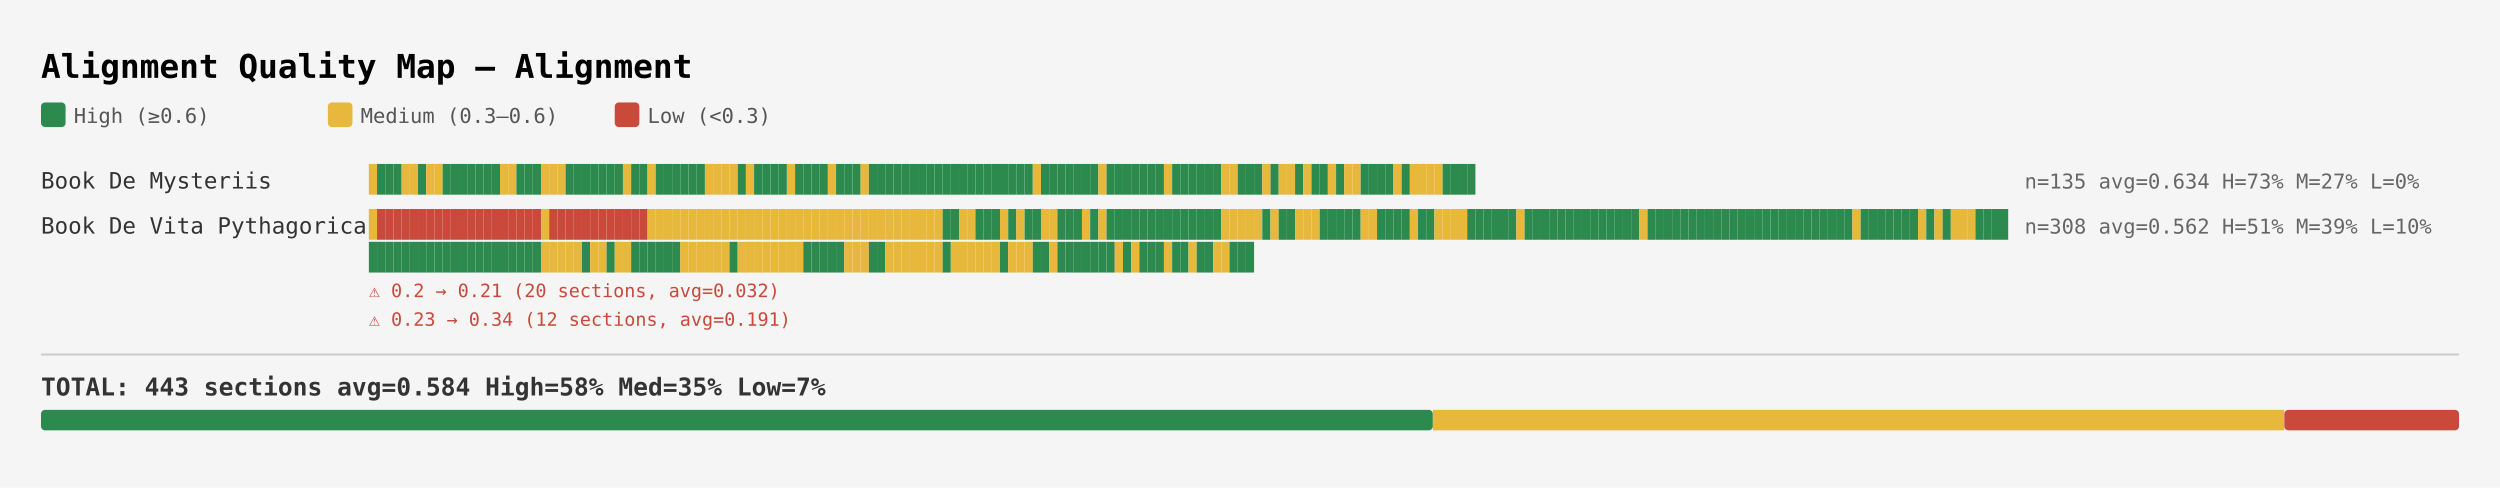
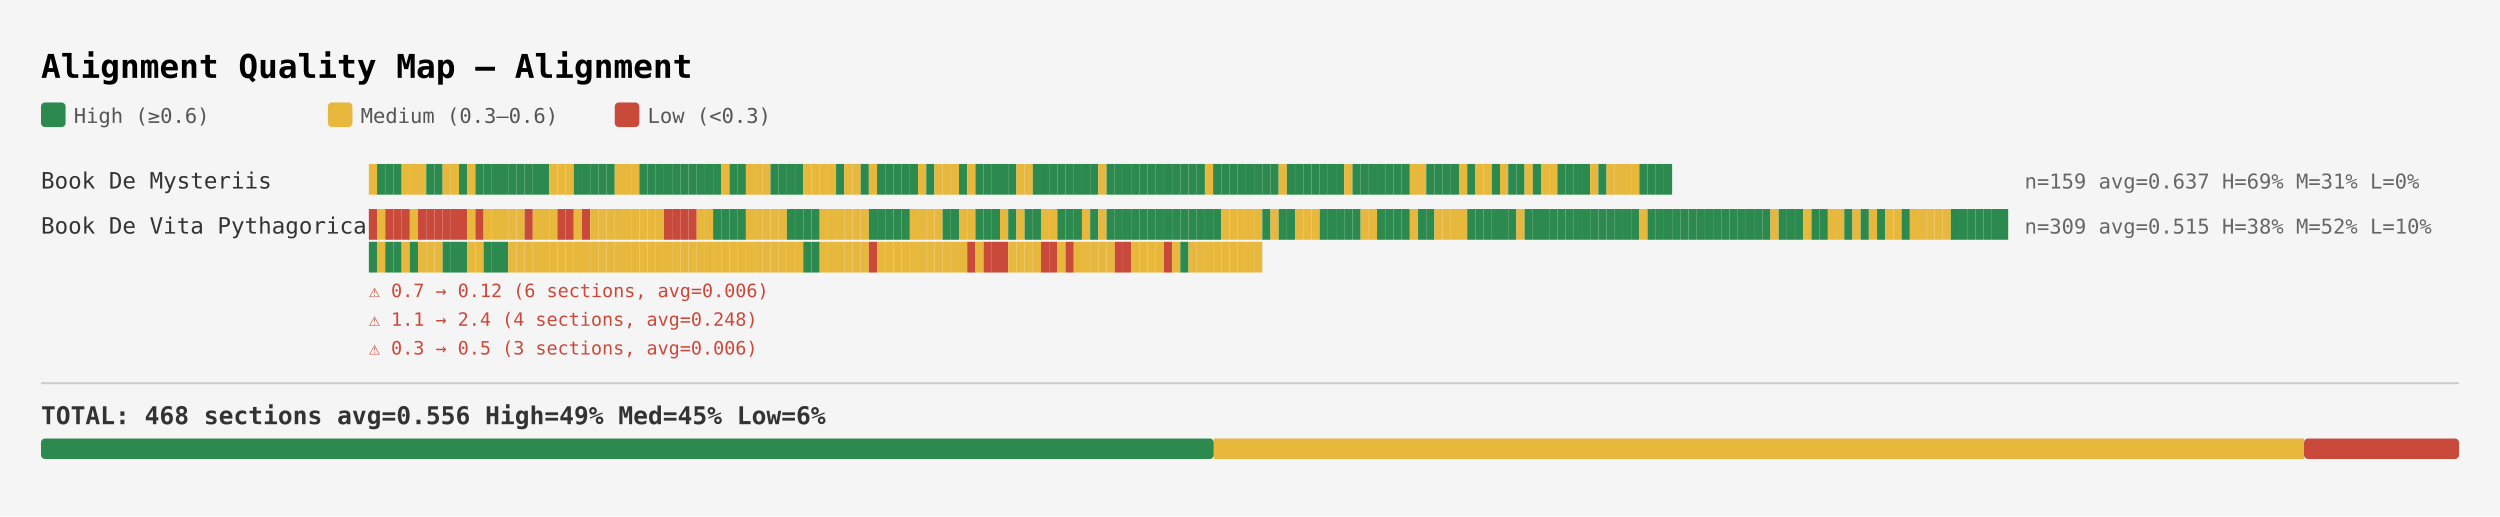
- <svg xmlns="http://www.w3.org/2000/svg" width="1220" height="238" viewBox="0 0 1220 238">
-   <rect width="1220" height="238" fill="#f5f5f5" />
+ <svg xmlns="http://www.w3.org/2000/svg" width="1220" height="252" viewBox="0 0 1220 252">
+   <rect width="1220" height="252" fill="#f5f5f5" />
  <style>
  text { font-family: "SF Mono", "Menlo", "Monaco", monospace; }
  .title { font-size: 16px; font-weight: bold; }
  .subtitle { font-size: 11px; fill: #888; }
  .label { font-size: 11px; fill: #333; }
  .stats { font-size: 10px; fill: #666; }
  .warn { font-size: 9px; fill: #c9493b; }
  .total { font-size: 12px; font-weight: bold; fill: #333; }
  .legend-text { font-size: 10px; fill: #555; }
</style>
  <text x="20" y="38" class="title">Alignment Quality Map — Alignment</text>
  <rect x="20" y="50" width="12" height="12" fill="#2d8a4e" rx="2" />
  <text x="36" y="60" class="legend-text">High (≥0.6)</text>
  <rect x="160" y="50" width="12" height="12" fill="#e8b83d" rx="2" />
  <text x="176" y="60" class="legend-text">Medium (0.3–0.6)</text>
  <rect x="300" y="50" width="12" height="12" fill="#c9493b" rx="2" />
  <text x="316" y="60" class="legend-text">Low (&lt;0.3)</text>
  <text x="20" y="92" class="label">Book De Mysteriis</text>
-   <text x="988" y="92" class="stats">n=135  avg=0.634  H=73%  M=27%  L=0%</text>
+   <text x="988" y="92" class="stats">n=159  avg=0.637  H=69%  M=31%  L=0%</text>
  <rect x="180" y="80" width="4" height="15" fill="#e8b83d" />
  <rect x="184" y="80" width="4" height="15" fill="#2d8a4e" />
  <rect x="188" y="80" width="4" height="15" fill="#2d8a4e" />
  <rect x="192" y="80" width="4" height="15" fill="#2d8a4e" />
  <rect x="196" y="80" width="4" height="15" fill="#e8b83d" />
  <rect x="200" y="80" width="4" height="15" fill="#e8b83d" />
-   <rect x="204" y="80" width="4" height="15" fill="#2d8a4e" />
-   <rect x="208" y="80" width="4" height="15" fill="#e8b83d" />
-   <rect x="212" y="80" width="4" height="15" fill="#e8b83d" />
-   <rect x="216" y="80" width="4" height="15" fill="#2d8a4e" />
-   <rect x="220" y="80" width="4" height="15" fill="#2d8a4e" />
+   <rect x="204" y="80" width="4" height="15" fill="#e8b83d" />
+   <rect x="208" y="80" width="4" height="15" fill="#2d8a4e" />
+   <rect x="212" y="80" width="4" height="15" fill="#2d8a4e" />
+   <rect x="216" y="80" width="4" height="15" fill="#e8b83d" />
+   <rect x="220" y="80" width="4" height="15" fill="#e8b83d" />
  <rect x="224" y="80" width="4" height="15" fill="#2d8a4e" />
-   <rect x="228" y="80" width="4" height="15" fill="#2d8a4e" />
+   <rect x="228" y="80" width="4" height="15" fill="#e8b83d" />
  <rect x="232" y="80" width="4" height="15" fill="#2d8a4e" />
  <rect x="236" y="80" width="4" height="15" fill="#2d8a4e" />
  <rect x="240" y="80" width="4" height="15" fill="#2d8a4e" />
-   <rect x="244" y="80" width="4" height="15" fill="#e8b83d" />
-   <rect x="248" y="80" width="4" height="15" fill="#e8b83d" />
+   <rect x="244" y="80" width="4" height="15" fill="#2d8a4e" />
+   <rect x="248" y="80" width="4" height="15" fill="#2d8a4e" />
  <rect x="252" y="80" width="4" height="15" fill="#2d8a4e" />
  <rect x="256" y="80" width="4" height="15" fill="#2d8a4e" />
  <rect x="260" y="80" width="4" height="15" fill="#2d8a4e" />
-   <rect x="264" y="80" width="4" height="15" fill="#e8b83d" />
+   <rect x="264" y="80" width="4" height="15" fill="#2d8a4e" />
  <rect x="268" y="80" width="4" height="15" fill="#e8b83d" />
  <rect x="272" y="80" width="4" height="15" fill="#e8b83d" />
-   <rect x="276" y="80" width="4" height="15" fill="#2d8a4e" />
+   <rect x="276" y="80" width="4" height="15" fill="#e8b83d" />
  <rect x="280" y="80" width="4" height="15" fill="#2d8a4e" />
  <rect x="284" y="80" width="4" height="15" fill="#2d8a4e" />
  <rect x="288" y="80" width="4" height="15" fill="#2d8a4e" />
  <rect x="292" y="80" width="4" height="15" fill="#2d8a4e" />
  <rect x="296" y="80" width="4" height="15" fill="#2d8a4e" />
-   <rect x="300" y="80" width="4" height="15" fill="#2d8a4e" />
+   <rect x="300" y="80" width="4" height="15" fill="#e8b83d" />
  <rect x="304" y="80" width="4" height="15" fill="#e8b83d" />
-   <rect x="308" y="80" width="4" height="15" fill="#2d8a4e" />
+   <rect x="308" y="80" width="4" height="15" fill="#e8b83d" />
  <rect x="312" y="80" width="4" height="15" fill="#2d8a4e" />
-   <rect x="316" y="80" width="4" height="15" fill="#e8b83d" />
+   <rect x="316" y="80" width="4" height="15" fill="#2d8a4e" />
  <rect x="320" y="80" width="4" height="15" fill="#2d8a4e" />
  <rect x="324" y="80" width="4" height="15" fill="#2d8a4e" />
  <rect x="328" y="80" width="4" height="15" fill="#2d8a4e" />
  <rect x="332" y="80" width="4" height="15" fill="#2d8a4e" />
  <rect x="336" y="80" width="4" height="15" fill="#2d8a4e" />
  <rect x="340" y="80" width="4" height="15" fill="#2d8a4e" />
-   <rect x="344" y="80" width="4" height="15" fill="#e8b83d" />
-   <rect x="348" y="80" width="4" height="15" fill="#e8b83d" />
+   <rect x="344" y="80" width="4" height="15" fill="#2d8a4e" />
+   <rect x="348" y="80" width="4" height="15" fill="#2d8a4e" />
  <rect x="352" y="80" width="4" height="15" fill="#e8b83d" />
-   <rect x="356" y="80" width="4" height="15" fill="#e8b83d" />
+   <rect x="356" y="80" width="4" height="15" fill="#2d8a4e" />
  <rect x="360" y="80" width="4" height="15" fill="#2d8a4e" />
  <rect x="364" y="80" width="4" height="15" fill="#e8b83d" />
-   <rect x="368" y="80" width="4" height="15" fill="#2d8a4e" />
-   <rect x="372" y="80" width="4" height="15" fill="#2d8a4e" />
+   <rect x="368" y="80" width="4" height="15" fill="#e8b83d" />
+   <rect x="372" y="80" width="4" height="15" fill="#e8b83d" />
  <rect x="376" y="80" width="4" height="15" fill="#2d8a4e" />
  <rect x="380" y="80" width="4" height="15" fill="#2d8a4e" />
-   <rect x="384" y="80" width="4" height="15" fill="#e8b83d" />
+   <rect x="384" y="80" width="4" height="15" fill="#2d8a4e" />
  <rect x="388" y="80" width="4" height="15" fill="#2d8a4e" />
-   <rect x="392" y="80" width="4" height="15" fill="#2d8a4e" />
-   <rect x="396" y="80" width="4" height="15" fill="#2d8a4e" />
-   <rect x="400" y="80" width="4" height="15" fill="#2d8a4e" />
+   <rect x="392" y="80" width="4" height="15" fill="#e8b83d" />
+   <rect x="396" y="80" width="4" height="15" fill="#e8b83d" />
+   <rect x="400" y="80" width="4" height="15" fill="#e8b83d" />
  <rect x="404" y="80" width="4" height="15" fill="#e8b83d" />
  <rect x="408" y="80" width="4" height="15" fill="#2d8a4e" />
-   <rect x="412" y="80" width="4" height="15" fill="#2d8a4e" />
-   <rect x="416" y="80" width="4" height="15" fill="#2d8a4e" />
-   <rect x="420" y="80" width="4" height="15" fill="#e8b83d" />
-   <rect x="424" y="80" width="4" height="15" fill="#2d8a4e" />
+   <rect x="412" y="80" width="4" height="15" fill="#e8b83d" />
+   <rect x="416" y="80" width="4" height="15" fill="#e8b83d" />
+   <rect x="420" y="80" width="4" height="15" fill="#2d8a4e" />
+   <rect x="424" y="80" width="4" height="15" fill="#e8b83d" />
  <rect x="428" y="80" width="4" height="15" fill="#2d8a4e" />
  <rect x="432" y="80" width="4" height="15" fill="#2d8a4e" />
  <rect x="436" y="80" width="4" height="15" fill="#2d8a4e" />
  <rect x="440" y="80" width="4" height="15" fill="#2d8a4e" />
  <rect x="444" y="80" width="4" height="15" fill="#2d8a4e" />
-   <rect x="448" y="80" width="4" height="15" fill="#2d8a4e" />
+   <rect x="448" y="80" width="4" height="15" fill="#e8b83d" />
  <rect x="452" y="80" width="4" height="15" fill="#2d8a4e" />
-   <rect x="456" y="80" width="4" height="15" fill="#2d8a4e" />
-   <rect x="460" y="80" width="4" height="15" fill="#2d8a4e" />
-   <rect x="464" y="80" width="4" height="15" fill="#2d8a4e" />
+   <rect x="456" y="80" width="4" height="15" fill="#e8b83d" />
+   <rect x="460" y="80" width="4" height="15" fill="#e8b83d" />
+   <rect x="464" y="80" width="4" height="15" fill="#e8b83d" />
  <rect x="468" y="80" width="4" height="15" fill="#2d8a4e" />
-   <rect x="472" y="80" width="4" height="15" fill="#2d8a4e" />
+   <rect x="472" y="80" width="4" height="15" fill="#e8b83d" />
  <rect x="476" y="80" width="4" height="15" fill="#2d8a4e" />
  <rect x="480" y="80" width="4" height="15" fill="#2d8a4e" />
  <rect x="484" y="80" width="4" height="15" fill="#2d8a4e" />
  <rect x="488" y="80" width="4" height="15" fill="#2d8a4e" />
  <rect x="492" y="80" width="4" height="15" fill="#2d8a4e" />
-   <rect x="496" y="80" width="4" height="15" fill="#2d8a4e" />
-   <rect x="500" y="80" width="4" height="15" fill="#2d8a4e" />
-   <rect x="504" y="80" width="4" height="15" fill="#e8b83d" />
+   <rect x="496" y="80" width="4" height="15" fill="#e8b83d" />
+   <rect x="500" y="80" width="4" height="15" fill="#e8b83d" />
+   <rect x="504" y="80" width="4" height="15" fill="#2d8a4e" />
  <rect x="508" y="80" width="4" height="15" fill="#2d8a4e" />
  <rect x="512" y="80" width="4" height="15" fill="#2d8a4e" />
  <rect x="516" y="80" width="4" height="15" fill="#2d8a4e" />
  <rect x="520" y="80" width="4" height="15" fill="#2d8a4e" />
  <rect x="524" y="80" width="4" height="15" fill="#2d8a4e" />
  <rect x="528" y="80" width="4" height="15" fill="#2d8a4e" />
  <rect x="532" y="80" width="4" height="15" fill="#2d8a4e" />
  <rect x="536" y="80" width="4" height="15" fill="#e8b83d" />
  <rect x="540" y="80" width="4" height="15" fill="#2d8a4e" />
  <rect x="544" y="80" width="4" height="15" fill="#2d8a4e" />
  <rect x="548" y="80" width="4" height="15" fill="#2d8a4e" />
  <rect x="552" y="80" width="4" height="15" fill="#2d8a4e" />
  <rect x="556" y="80" width="4" height="15" fill="#2d8a4e" />
  <rect x="560" y="80" width="4" height="15" fill="#2d8a4e" />
  <rect x="564" y="80" width="4" height="15" fill="#2d8a4e" />
-   <rect x="568" y="80" width="4" height="15" fill="#e8b83d" />
+   <rect x="568" y="80" width="4" height="15" fill="#2d8a4e" />
  <rect x="572" y="80" width="4" height="15" fill="#2d8a4e" />
  <rect x="576" y="80" width="4" height="15" fill="#2d8a4e" />
  <rect x="580" y="80" width="4" height="15" fill="#2d8a4e" />
  <rect x="584" y="80" width="4" height="15" fill="#2d8a4e" />
-   <rect x="588" y="80" width="4" height="15" fill="#2d8a4e" />
+   <rect x="588" y="80" width="4" height="15" fill="#e8b83d" />
  <rect x="592" y="80" width="4" height="15" fill="#2d8a4e" />
-   <rect x="596" y="80" width="4" height="15" fill="#e8b83d" />
-   <rect x="600" y="80" width="4" height="15" fill="#e8b83d" />
+   <rect x="596" y="80" width="4" height="15" fill="#2d8a4e" />
+   <rect x="600" y="80" width="4" height="15" fill="#2d8a4e" />
  <rect x="604" y="80" width="4" height="15" fill="#2d8a4e" />
  <rect x="608" y="80" width="4" height="15" fill="#2d8a4e" />
  <rect x="612" y="80" width="4" height="15" fill="#2d8a4e" />
-   <rect x="616" y="80" width="4" height="15" fill="#e8b83d" />
+   <rect x="616" y="80" width="4" height="15" fill="#2d8a4e" />
  <rect x="620" y="80" width="4" height="15" fill="#2d8a4e" />
  <rect x="624" y="80" width="4" height="15" fill="#e8b83d" />
-   <rect x="628" y="80" width="4" height="15" fill="#e8b83d" />
+   <rect x="628" y="80" width="4" height="15" fill="#2d8a4e" />
  <rect x="632" y="80" width="4" height="15" fill="#2d8a4e" />
-   <rect x="636" y="80" width="4" height="15" fill="#e8b83d" />
+   <rect x="636" y="80" width="4" height="15" fill="#2d8a4e" />
  <rect x="640" y="80" width="4" height="15" fill="#2d8a4e" />
  <rect x="644" y="80" width="4" height="15" fill="#2d8a4e" />
-   <rect x="648" y="80" width="4" height="15" fill="#e8b83d" />
+   <rect x="648" y="80" width="4" height="15" fill="#2d8a4e" />
  <rect x="652" y="80" width="4" height="15" fill="#2d8a4e" />
  <rect x="656" y="80" width="4" height="15" fill="#e8b83d" />
-   <rect x="660" y="80" width="4" height="15" fill="#e8b83d" />
+   <rect x="660" y="80" width="4" height="15" fill="#2d8a4e" />
  <rect x="664" y="80" width="4" height="15" fill="#2d8a4e" />
  <rect x="668" y="80" width="4" height="15" fill="#2d8a4e" />
  <rect x="672" y="80" width="4" height="15" fill="#2d8a4e" />
  <rect x="676" y="80" width="4" height="15" fill="#2d8a4e" />
-   <rect x="680" y="80" width="4" height="15" fill="#e8b83d" />
+   <rect x="680" y="80" width="4" height="15" fill="#2d8a4e" />
  <rect x="684" y="80" width="4" height="15" fill="#2d8a4e" />
  <rect x="688" y="80" width="4" height="15" fill="#e8b83d" />
  <rect x="692" y="80" width="4" height="15" fill="#e8b83d" />
-   <rect x="696" y="80" width="4" height="15" fill="#e8b83d" />
-   <rect x="700" y="80" width="4" height="15" fill="#e8b83d" />
+   <rect x="696" y="80" width="4" height="15" fill="#2d8a4e" />
+   <rect x="700" y="80" width="4" height="15" fill="#2d8a4e" />
  <rect x="704" y="80" width="4" height="15" fill="#2d8a4e" />
  <rect x="708" y="80" width="4" height="15" fill="#2d8a4e" />
-   <rect x="712" y="80" width="4" height="15" fill="#2d8a4e" />
+   <rect x="712" y="80" width="4" height="15" fill="#e8b83d" />
  <rect x="716" y="80" width="4" height="15" fill="#2d8a4e" />
+   <rect x="720" y="80" width="4" height="15" fill="#e8b83d" />
+   <rect x="724" y="80" width="4" height="15" fill="#e8b83d" />
+   <rect x="728" y="80" width="4" height="15" fill="#2d8a4e" />
+   <rect x="732" y="80" width="4" height="15" fill="#e8b83d" />
+   <rect x="736" y="80" width="4" height="15" fill="#2d8a4e" />
+   <rect x="740" y="80" width="4" height="15" fill="#2d8a4e" />
+   <rect x="744" y="80" width="4" height="15" fill="#e8b83d" />
+   <rect x="748" y="80" width="4" height="15" fill="#2d8a4e" />
+   <rect x="752" y="80" width="4" height="15" fill="#e8b83d" />
+   <rect x="756" y="80" width="4" height="15" fill="#e8b83d" />
+   <rect x="760" y="80" width="4" height="15" fill="#2d8a4e" />
+   <rect x="764" y="80" width="4" height="15" fill="#2d8a4e" />
+   <rect x="768" y="80" width="4" height="15" fill="#2d8a4e" />
+   <rect x="772" y="80" width="4" height="15" fill="#2d8a4e" />
+   <rect x="776" y="80" width="4" height="15" fill="#e8b83d" />
+   <rect x="780" y="80" width="4" height="15" fill="#2d8a4e" />
+   <rect x="784" y="80" width="4" height="15" fill="#e8b83d" />
+   <rect x="788" y="80" width="4" height="15" fill="#e8b83d" />
+   <rect x="792" y="80" width="4" height="15" fill="#e8b83d" />
+   <rect x="796" y="80" width="4" height="15" fill="#e8b83d" />
+   <rect x="800" y="80" width="4" height="15" fill="#2d8a4e" />
+   <rect x="804" y="80" width="4" height="15" fill="#2d8a4e" />
+   <rect x="808" y="80" width="4" height="15" fill="#2d8a4e" />
+   <rect x="812" y="80" width="4" height="15" fill="#2d8a4e" />
  <text x="20" y="114" class="label">Book De Vita Pythagorica</text>
-   <text x="988" y="114" class="stats">n=308  avg=0.562  H=51%  M=39%  L=10%</text>
-   <rect x="180" y="102" width="4" height="15" fill="#e8b83d" />
-   <rect x="184" y="102" width="4" height="15" fill="#c9493b" />
+   <text x="988" y="114" class="stats">n=309  avg=0.515  H=38%  M=52%  L=10%</text>
+   <rect x="180" y="102" width="4" height="15" fill="#c9493b" />
+   <rect x="184" y="102" width="4" height="15" fill="#e8b83d" />
  <rect x="188" y="102" width="4" height="15" fill="#c9493b" />
  <rect x="192" y="102" width="4" height="15" fill="#c9493b" />
  <rect x="196" y="102" width="4" height="15" fill="#c9493b" />
-   <rect x="200" y="102" width="4" height="15" fill="#c9493b" />
+   <rect x="200" y="102" width="4" height="15" fill="#e8b83d" />
  <rect x="204" y="102" width="4" height="15" fill="#c9493b" />
  <rect x="208" y="102" width="4" height="15" fill="#c9493b" />
  <rect x="212" y="102" width="4" height="15" fill="#c9493b" />
  <rect x="216" y="102" width="4" height="15" fill="#c9493b" />
  <rect x="220" y="102" width="4" height="15" fill="#c9493b" />
  <rect x="224" y="102" width="4" height="15" fill="#c9493b" />
-   <rect x="228" y="102" width="4" height="15" fill="#c9493b" />
+   <rect x="228" y="102" width="4" height="15" fill="#e8b83d" />
  <rect x="232" y="102" width="4" height="15" fill="#c9493b" />
-   <rect x="236" y="102" width="4" height="15" fill="#c9493b" />
-   <rect x="240" y="102" width="4" height="15" fill="#c9493b" />
-   <rect x="244" y="102" width="4" height="15" fill="#c9493b" />
-   <rect x="248" y="102" width="4" height="15" fill="#c9493b" />
-   <rect x="252" y="102" width="4" height="15" fill="#c9493b" />
+   <rect x="236" y="102" width="4" height="15" fill="#e8b83d" />
+   <rect x="240" y="102" width="4" height="15" fill="#e8b83d" />
+   <rect x="244" y="102" width="4" height="15" fill="#e8b83d" />
+   <rect x="248" y="102" width="4" height="15" fill="#e8b83d" />
+   <rect x="252" y="102" width="4" height="15" fill="#e8b83d" />
  <rect x="256" y="102" width="4" height="15" fill="#c9493b" />
-   <rect x="260" y="102" width="4" height="15" fill="#c9493b" />
+   <rect x="260" y="102" width="4" height="15" fill="#e8b83d" />
  <rect x="264" y="102" width="4" height="15" fill="#e8b83d" />
-   <rect x="268" y="102" width="4" height="15" fill="#c9493b" />
+   <rect x="268" y="102" width="4" height="15" fill="#e8b83d" />
  <rect x="272" y="102" width="4" height="15" fill="#c9493b" />
  <rect x="276" y="102" width="4" height="15" fill="#c9493b" />
-   <rect x="280" y="102" width="4" height="15" fill="#c9493b" />
+   <rect x="280" y="102" width="4" height="15" fill="#e8b83d" />
  <rect x="284" y="102" width="4" height="15" fill="#c9493b" />
-   <rect x="288" y="102" width="4" height="15" fill="#c9493b" />
-   <rect x="292" y="102" width="4" height="15" fill="#c9493b" />
-   <rect x="296" y="102" width="4" height="15" fill="#c9493b" />
-   <rect x="300" y="102" width="4" height="15" fill="#c9493b" />
-   <rect x="304" y="102" width="4" height="15" fill="#c9493b" />
-   <rect x="308" y="102" width="4" height="15" fill="#c9493b" />
-   <rect x="312" y="102" width="4" height="15" fill="#c9493b" />
+   <rect x="288" y="102" width="4" height="15" fill="#e8b83d" />
+   <rect x="292" y="102" width="4" height="15" fill="#e8b83d" />
+   <rect x="296" y="102" width="4" height="15" fill="#e8b83d" />
+   <rect x="300" y="102" width="4" height="15" fill="#e8b83d" />
+   <rect x="304" y="102" width="4" height="15" fill="#e8b83d" />
+   <rect x="308" y="102" width="4" height="15" fill="#e8b83d" />
+   <rect x="312" y="102" width="4" height="15" fill="#e8b83d" />
  <rect x="316" y="102" width="4" height="15" fill="#e8b83d" />
  <rect x="320" y="102" width="4" height="15" fill="#e8b83d" />
-   <rect x="324" y="102" width="4" height="15" fill="#e8b83d" />
-   <rect x="328" y="102" width="4" height="15" fill="#e8b83d" />
-   <rect x="332" y="102" width="4" height="15" fill="#e8b83d" />
-   <rect x="336" y="102" width="4" height="15" fill="#e8b83d" />
+   <rect x="324" y="102" width="4" height="15" fill="#c9493b" />
+   <rect x="328" y="102" width="4" height="15" fill="#c9493b" />
+   <rect x="332" y="102" width="4" height="15" fill="#c9493b" />
+   <rect x="336" y="102" width="4" height="15" fill="#c9493b" />
  <rect x="340" y="102" width="4" height="15" fill="#e8b83d" />
  <rect x="344" y="102" width="4" height="15" fill="#e8b83d" />
-   <rect x="348" y="102" width="4" height="15" fill="#e8b83d" />
-   <rect x="352" y="102" width="4" height="15" fill="#e8b83d" />
-   <rect x="356" y="102" width="4" height="15" fill="#e8b83d" />
-   <rect x="360" y="102" width="4" height="15" fill="#e8b83d" />
+   <rect x="348" y="102" width="4" height="15" fill="#2d8a4e" />
+   <rect x="352" y="102" width="4" height="15" fill="#2d8a4e" />
+   <rect x="356" y="102" width="4" height="15" fill="#2d8a4e" />
+   <rect x="360" y="102" width="4" height="15" fill="#2d8a4e" />
  <rect x="364" y="102" width="4" height="15" fill="#e8b83d" />
  <rect x="368" y="102" width="4" height="15" fill="#e8b83d" />
  <rect x="372" y="102" width="4" height="15" fill="#e8b83d" />
  <rect x="376" y="102" width="4" height="15" fill="#e8b83d" />
  <rect x="380" y="102" width="4" height="15" fill="#e8b83d" />
-   <rect x="384" y="102" width="4" height="15" fill="#e8b83d" />
-   <rect x="388" y="102" width="4" height="15" fill="#e8b83d" />
-   <rect x="392" y="102" width="4" height="15" fill="#e8b83d" />
-   <rect x="396" y="102" width="4" height="15" fill="#e8b83d" />
+   <rect x="384" y="102" width="4" height="15" fill="#2d8a4e" />
+   <rect x="388" y="102" width="4" height="15" fill="#2d8a4e" />
+   <rect x="392" y="102" width="4" height="15" fill="#2d8a4e" />
+   <rect x="396" y="102" width="4" height="15" fill="#2d8a4e" />
  <rect x="400" y="102" width="4" height="15" fill="#e8b83d" />
  <rect x="404" y="102" width="4" height="15" fill="#e8b83d" />
  <rect x="408" y="102" width="4" height="15" fill="#e8b83d" />
  <rect x="412" y="102" width="4" height="15" fill="#e8b83d" />
  <rect x="416" y="102" width="4" height="15" fill="#e8b83d" />
  <rect x="420" y="102" width="4" height="15" fill="#e8b83d" />
-   <rect x="424" y="102" width="4" height="15" fill="#e8b83d" />
-   <rect x="428" y="102" width="4" height="15" fill="#e8b83d" />
-   <rect x="432" y="102" width="4" height="15" fill="#e8b83d" />
-   <rect x="436" y="102" width="4" height="15" fill="#e8b83d" />
-   <rect x="440" y="102" width="4" height="15" fill="#e8b83d" />
+   <rect x="424" y="102" width="4" height="15" fill="#2d8a4e" />
+   <rect x="428" y="102" width="4" height="15" fill="#2d8a4e" />
+   <rect x="432" y="102" width="4" height="15" fill="#2d8a4e" />
+   <rect x="436" y="102" width="4" height="15" fill="#2d8a4e" />
+   <rect x="440" y="102" width="4" height="15" fill="#2d8a4e" />
  <rect x="444" y="102" width="4" height="15" fill="#e8b83d" />
  <rect x="448" y="102" width="4" height="15" fill="#e8b83d" />
  <rect x="452" y="102" width="4" height="15" fill="#e8b83d" />
  <rect x="456" y="102" width="4" height="15" fill="#e8b83d" />
  <rect x="460" y="102" width="4" height="15" fill="#2d8a4e" />
  <rect x="464" y="102" width="4" height="15" fill="#2d8a4e" />
  <rect x="468" y="102" width="4" height="15" fill="#e8b83d" />
  <rect x="472" y="102" width="4" height="15" fill="#e8b83d" />
  <rect x="476" y="102" width="4" height="15" fill="#2d8a4e" />
  <rect x="480" y="102" width="4" height="15" fill="#2d8a4e" />
  <rect x="484" y="102" width="4" height="15" fill="#2d8a4e" />
  <rect x="488" y="102" width="4" height="15" fill="#e8b83d" />
  <rect x="492" y="102" width="4" height="15" fill="#2d8a4e" />
  <rect x="496" y="102" width="4" height="15" fill="#e8b83d" />
  <rect x="500" y="102" width="4" height="15" fill="#2d8a4e" />
  <rect x="504" y="102" width="4" height="15" fill="#2d8a4e" />
  <rect x="508" y="102" width="4" height="15" fill="#e8b83d" />
  <rect x="512" y="102" width="4" height="15" fill="#e8b83d" />
  <rect x="516" y="102" width="4" height="15" fill="#2d8a4e" />
  <rect x="520" y="102" width="4" height="15" fill="#2d8a4e" />
  <rect x="524" y="102" width="4" height="15" fill="#2d8a4e" />
  <rect x="528" y="102" width="4" height="15" fill="#e8b83d" />
  <rect x="532" y="102" width="4" height="15" fill="#2d8a4e" />
  <rect x="536" y="102" width="4" height="15" fill="#e8b83d" />
  <rect x="540" y="102" width="4" height="15" fill="#2d8a4e" />
  <rect x="544" y="102" width="4" height="15" fill="#2d8a4e" />
  <rect x="548" y="102" width="4" height="15" fill="#2d8a4e" />
  <rect x="552" y="102" width="4" height="15" fill="#2d8a4e" />
  <rect x="556" y="102" width="4" height="15" fill="#2d8a4e" />
  <rect x="560" y="102" width="4" height="15" fill="#2d8a4e" />
  <rect x="564" y="102" width="4" height="15" fill="#2d8a4e" />
  <rect x="568" y="102" width="4" height="15" fill="#2d8a4e" />
  <rect x="572" y="102" width="4" height="15" fill="#2d8a4e" />
  <rect x="576" y="102" width="4" height="15" fill="#2d8a4e" />
  <rect x="580" y="102" width="4" height="15" fill="#2d8a4e" />
  <rect x="584" y="102" width="4" height="15" fill="#2d8a4e" />
  <rect x="588" y="102" width="4" height="15" fill="#2d8a4e" />
  <rect x="592" y="102" width="4" height="15" fill="#2d8a4e" />
  <rect x="596" y="102" width="4" height="15" fill="#e8b83d" />
  <rect x="600" y="102" width="4" height="15" fill="#e8b83d" />
  <rect x="604" y="102" width="4" height="15" fill="#e8b83d" />
  <rect x="608" y="102" width="4" height="15" fill="#e8b83d" />
  <rect x="612" y="102" width="4" height="15" fill="#e8b83d" />
  <rect x="616" y="102" width="4" height="15" fill="#2d8a4e" />
  <rect x="620" y="102" width="4" height="15" fill="#e8b83d" />
  <rect x="624" y="102" width="4" height="15" fill="#2d8a4e" />
  <rect x="628" y="102" width="4" height="15" fill="#2d8a4e" />
  <rect x="632" y="102" width="4" height="15" fill="#e8b83d" />
  <rect x="636" y="102" width="4" height="15" fill="#e8b83d" />
  <rect x="640" y="102" width="4" height="15" fill="#e8b83d" />
  <rect x="644" y="102" width="4" height="15" fill="#2d8a4e" />
  <rect x="648" y="102" width="4" height="15" fill="#2d8a4e" />
  <rect x="652" y="102" width="4" height="15" fill="#2d8a4e" />
  <rect x="656" y="102" width="4" height="15" fill="#2d8a4e" />
  <rect x="660" y="102" width="4" height="15" fill="#2d8a4e" />
  <rect x="664" y="102" width="4" height="15" fill="#e8b83d" />
  <rect x="668" y="102" width="4" height="15" fill="#e8b83d" />
  <rect x="672" y="102" width="4" height="15" fill="#2d8a4e" />
  <rect x="676" y="102" width="4" height="15" fill="#2d8a4e" />
  <rect x="680" y="102" width="4" height="15" fill="#2d8a4e" />
  <rect x="684" y="102" width="4" height="15" fill="#2d8a4e" />
  <rect x="688" y="102" width="4" height="15" fill="#e8b83d" />
  <rect x="692" y="102" width="4" height="15" fill="#2d8a4e" />
  <rect x="696" y="102" width="4" height="15" fill="#2d8a4e" />
  <rect x="700" y="102" width="4" height="15" fill="#e8b83d" />
  <rect x="704" y="102" width="4" height="15" fill="#e8b83d" />
  <rect x="708" y="102" width="4" height="15" fill="#e8b83d" />
  <rect x="712" y="102" width="4" height="15" fill="#e8b83d" />
  <rect x="716" y="102" width="4" height="15" fill="#2d8a4e" />
  <rect x="720" y="102" width="4" height="15" fill="#2d8a4e" />
  <rect x="724" y="102" width="4" height="15" fill="#2d8a4e" />
  <rect x="728" y="102" width="4" height="15" fill="#2d8a4e" />
  <rect x="732" y="102" width="4" height="15" fill="#2d8a4e" />
  <rect x="736" y="102" width="4" height="15" fill="#2d8a4e" />
  <rect x="740" y="102" width="4" height="15" fill="#e8b83d" />
  <rect x="744" y="102" width="4" height="15" fill="#2d8a4e" />
  <rect x="748" y="102" width="4" height="15" fill="#2d8a4e" />
  <rect x="752" y="102" width="4" height="15" fill="#2d8a4e" />
  <rect x="756" y="102" width="4" height="15" fill="#2d8a4e" />
  <rect x="760" y="102" width="4" height="15" fill="#2d8a4e" />
  <rect x="764" y="102" width="4" height="15" fill="#2d8a4e" />
  <rect x="768" y="102" width="4" height="15" fill="#2d8a4e" />
  <rect x="772" y="102" width="4" height="15" fill="#2d8a4e" />
  <rect x="776" y="102" width="4" height="15" fill="#2d8a4e" />
  <rect x="780" y="102" width="4" height="15" fill="#2d8a4e" />
  <rect x="784" y="102" width="4" height="15" fill="#2d8a4e" />
  <rect x="788" y="102" width="4" height="15" fill="#2d8a4e" />
  <rect x="792" y="102" width="4" height="15" fill="#2d8a4e" />
  <rect x="796" y="102" width="4" height="15" fill="#2d8a4e" />
  <rect x="800" y="102" width="4" height="15" fill="#e8b83d" />
  <rect x="804" y="102" width="4" height="15" fill="#2d8a4e" />
  <rect x="808" y="102" width="4" height="15" fill="#2d8a4e" />
  <rect x="812" y="102" width="4" height="15" fill="#2d8a4e" />
  <rect x="816" y="102" width="4" height="15" fill="#2d8a4e" />
  <rect x="820" y="102" width="4" height="15" fill="#2d8a4e" />
  <rect x="824" y="102" width="4" height="15" fill="#2d8a4e" />
  <rect x="828" y="102" width="4" height="15" fill="#2d8a4e" />
  <rect x="832" y="102" width="4" height="15" fill="#2d8a4e" />
  <rect x="836" y="102" width="4" height="15" fill="#2d8a4e" />
  <rect x="840" y="102" width="4" height="15" fill="#2d8a4e" />
  <rect x="844" y="102" width="4" height="15" fill="#2d8a4e" />
  <rect x="848" y="102" width="4" height="15" fill="#2d8a4e" />
  <rect x="852" y="102" width="4" height="15" fill="#2d8a4e" />
  <rect x="856" y="102" width="4" height="15" fill="#2d8a4e" />
  <rect x="860" y="102" width="4" height="15" fill="#2d8a4e" />
-   <rect x="864" y="102" width="4" height="15" fill="#2d8a4e" />
+   <rect x="864" y="102" width="4" height="15" fill="#e8b83d" />
  <rect x="868" y="102" width="4" height="15" fill="#2d8a4e" />
  <rect x="872" y="102" width="4" height="15" fill="#2d8a4e" />
  <rect x="876" y="102" width="4" height="15" fill="#2d8a4e" />
-   <rect x="880" y="102" width="4" height="15" fill="#2d8a4e" />
+   <rect x="880" y="102" width="4" height="15" fill="#e8b83d" />
  <rect x="884" y="102" width="4" height="15" fill="#2d8a4e" />
  <rect x="888" y="102" width="4" height="15" fill="#2d8a4e" />
-   <rect x="892" y="102" width="4" height="15" fill="#2d8a4e" />
-   <rect x="896" y="102" width="4" height="15" fill="#2d8a4e" />
+   <rect x="892" y="102" width="4" height="15" fill="#e8b83d" />
+   <rect x="896" y="102" width="4" height="15" fill="#e8b83d" />
  <rect x="900" y="102" width="4" height="15" fill="#2d8a4e" />
  <rect x="904" y="102" width="4" height="15" fill="#e8b83d" />
  <rect x="908" y="102" width="4" height="15" fill="#2d8a4e" />
-   <rect x="912" y="102" width="4" height="15" fill="#2d8a4e" />
+   <rect x="912" y="102" width="4" height="15" fill="#e8b83d" />
  <rect x="916" y="102" width="4" height="15" fill="#2d8a4e" />
-   <rect x="920" y="102" width="4" height="15" fill="#2d8a4e" />
-   <rect x="924" y="102" width="4" height="15" fill="#2d8a4e" />
+   <rect x="920" y="102" width="4" height="15" fill="#e8b83d" />
+   <rect x="924" y="102" width="4" height="15" fill="#e8b83d" />
  <rect x="928" y="102" width="4" height="15" fill="#2d8a4e" />
-   <rect x="932" y="102" width="4" height="15" fill="#2d8a4e" />
+   <rect x="932" y="102" width="4" height="15" fill="#e8b83d" />
  <rect x="936" y="102" width="4" height="15" fill="#e8b83d" />
-   <rect x="940" y="102" width="4" height="15" fill="#2d8a4e" />
+   <rect x="940" y="102" width="4" height="15" fill="#e8b83d" />
  <rect x="944" y="102" width="4" height="15" fill="#e8b83d" />
-   <rect x="948" y="102" width="4" height="15" fill="#2d8a4e" />
-   <rect x="952" y="102" width="4" height="15" fill="#e8b83d" />
-   <rect x="956" y="102" width="4" height="15" fill="#e8b83d" />
-   <rect x="960" y="102" width="4" height="15" fill="#e8b83d" />
+   <rect x="948" y="102" width="4" height="15" fill="#e8b83d" />
+   <rect x="952" y="102" width="4" height="15" fill="#2d8a4e" />
+   <rect x="956" y="102" width="4" height="15" fill="#2d8a4e" />
+   <rect x="960" y="102" width="4" height="15" fill="#2d8a4e" />
  <rect x="964" y="102" width="4" height="15" fill="#2d8a4e" />
  <rect x="968" y="102" width="4" height="15" fill="#2d8a4e" />
  <rect x="972" y="102" width="4" height="15" fill="#2d8a4e" />
  <rect x="976" y="102" width="4" height="15" fill="#2d8a4e" />
  <rect x="180" y="118" width="4" height="15" fill="#2d8a4e" />
-   <rect x="184" y="118" width="4" height="15" fill="#2d8a4e" />
+   <rect x="184" y="118" width="4" height="15" fill="#e8b83d" />
  <rect x="188" y="118" width="4" height="15" fill="#2d8a4e" />
  <rect x="192" y="118" width="4" height="15" fill="#2d8a4e" />
-   <rect x="196" y="118" width="4" height="15" fill="#2d8a4e" />
+   <rect x="196" y="118" width="4" height="15" fill="#e8b83d" />
  <rect x="200" y="118" width="4" height="15" fill="#2d8a4e" />
-   <rect x="204" y="118" width="4" height="15" fill="#2d8a4e" />
-   <rect x="208" y="118" width="4" height="15" fill="#2d8a4e" />
-   <rect x="212" y="118" width="4" height="15" fill="#2d8a4e" />
+   <rect x="204" y="118" width="4" height="15" fill="#e8b83d" />
+   <rect x="208" y="118" width="4" height="15" fill="#e8b83d" />
+   <rect x="212" y="118" width="4" height="15" fill="#e8b83d" />
  <rect x="216" y="118" width="4" height="15" fill="#2d8a4e" />
  <rect x="220" y="118" width="4" height="15" fill="#2d8a4e" />
  <rect x="224" y="118" width="4" height="15" fill="#2d8a4e" />
-   <rect x="228" y="118" width="4" height="15" fill="#2d8a4e" />
-   <rect x="232" y="118" width="4" height="15" fill="#2d8a4e" />
+   <rect x="228" y="118" width="4" height="15" fill="#e8b83d" />
+   <rect x="232" y="118" width="4" height="15" fill="#e8b83d" />
  <rect x="236" y="118" width="4" height="15" fill="#2d8a4e" />
  <rect x="240" y="118" width="4" height="15" fill="#2d8a4e" />
  <rect x="244" y="118" width="4" height="15" fill="#2d8a4e" />
-   <rect x="248" y="118" width="4" height="15" fill="#2d8a4e" />
-   <rect x="252" y="118" width="4" height="15" fill="#2d8a4e" />
-   <rect x="256" y="118" width="4" height="15" fill="#2d8a4e" />
-   <rect x="260" y="118" width="4" height="15" fill="#2d8a4e" />
+   <rect x="248" y="118" width="4" height="15" fill="#e8b83d" />
+   <rect x="252" y="118" width="4" height="15" fill="#e8b83d" />
+   <rect x="256" y="118" width="4" height="15" fill="#e8b83d" />
+   <rect x="260" y="118" width="4" height="15" fill="#e8b83d" />
  <rect x="264" y="118" width="4" height="15" fill="#e8b83d" />
  <rect x="268" y="118" width="4" height="15" fill="#e8b83d" />
  <rect x="272" y="118" width="4" height="15" fill="#e8b83d" />
  <rect x="276" y="118" width="4" height="15" fill="#e8b83d" />
  <rect x="280" y="118" width="4" height="15" fill="#e8b83d" />
-   <rect x="284" y="118" width="4" height="15" fill="#2d8a4e" />
+   <rect x="284" y="118" width="4" height="15" fill="#e8b83d" />
  <rect x="288" y="118" width="4" height="15" fill="#e8b83d" />
  <rect x="292" y="118" width="4" height="15" fill="#e8b83d" />
-   <rect x="296" y="118" width="4" height="15" fill="#2d8a4e" />
+   <rect x="296" y="118" width="4" height="15" fill="#e8b83d" />
  <rect x="300" y="118" width="4" height="15" fill="#e8b83d" />
  <rect x="304" y="118" width="4" height="15" fill="#e8b83d" />
-   <rect x="308" y="118" width="4" height="15" fill="#2d8a4e" />
-   <rect x="312" y="118" width="4" height="15" fill="#2d8a4e" />
-   <rect x="316" y="118" width="4" height="15" fill="#2d8a4e" />
-   <rect x="320" y="118" width="4" height="15" fill="#2d8a4e" />
-   <rect x="324" y="118" width="4" height="15" fill="#2d8a4e" />
-   <rect x="328" y="118" width="4" height="15" fill="#2d8a4e" />
+   <rect x="308" y="118" width="4" height="15" fill="#e8b83d" />
+   <rect x="312" y="118" width="4" height="15" fill="#e8b83d" />
+   <rect x="316" y="118" width="4" height="15" fill="#e8b83d" />
+   <rect x="320" y="118" width="4" height="15" fill="#e8b83d" />
+   <rect x="324" y="118" width="4" height="15" fill="#e8b83d" />
+   <rect x="328" y="118" width="4" height="15" fill="#e8b83d" />
  <rect x="332" y="118" width="4" height="15" fill="#e8b83d" />
  <rect x="336" y="118" width="4" height="15" fill="#e8b83d" />
  <rect x="340" y="118" width="4" height="15" fill="#e8b83d" />
  <rect x="344" y="118" width="4" height="15" fill="#e8b83d" />
  <rect x="348" y="118" width="4" height="15" fill="#e8b83d" />
  <rect x="352" y="118" width="4" height="15" fill="#e8b83d" />
-   <rect x="356" y="118" width="4" height="15" fill="#2d8a4e" />
+   <rect x="356" y="118" width="4" height="15" fill="#e8b83d" />
  <rect x="360" y="118" width="4" height="15" fill="#e8b83d" />
  <rect x="364" y="118" width="4" height="15" fill="#e8b83d" />
  <rect x="368" y="118" width="4" height="15" fill="#e8b83d" />
  <rect x="372" y="118" width="4" height="15" fill="#e8b83d" />
  <rect x="376" y="118" width="4" height="15" fill="#e8b83d" />
  <rect x="380" y="118" width="4" height="15" fill="#e8b83d" />
  <rect x="384" y="118" width="4" height="15" fill="#e8b83d" />
  <rect x="388" y="118" width="4" height="15" fill="#e8b83d" />
  <rect x="392" y="118" width="4" height="15" fill="#2d8a4e" />
  <rect x="396" y="118" width="4" height="15" fill="#2d8a4e" />
-   <rect x="400" y="118" width="4" height="15" fill="#2d8a4e" />
-   <rect x="404" y="118" width="4" height="15" fill="#2d8a4e" />
-   <rect x="408" y="118" width="4" height="15" fill="#2d8a4e" />
+   <rect x="400" y="118" width="4" height="15" fill="#e8b83d" />
+   <rect x="404" y="118" width="4" height="15" fill="#e8b83d" />
+   <rect x="408" y="118" width="4" height="15" fill="#e8b83d" />
  <rect x="412" y="118" width="4" height="15" fill="#e8b83d" />
  <rect x="416" y="118" width="4" height="15" fill="#e8b83d" />
  <rect x="420" y="118" width="4" height="15" fill="#e8b83d" />
-   <rect x="424" y="118" width="4" height="15" fill="#2d8a4e" />
-   <rect x="428" y="118" width="4" height="15" fill="#2d8a4e" />
+   <rect x="424" y="118" width="4" height="15" fill="#c9493b" />
+   <rect x="428" y="118" width="4" height="15" fill="#e8b83d" />
  <rect x="432" y="118" width="4" height="15" fill="#e8b83d" />
  <rect x="436" y="118" width="4" height="15" fill="#e8b83d" />
  <rect x="440" y="118" width="4" height="15" fill="#e8b83d" />
  <rect x="444" y="118" width="4" height="15" fill="#e8b83d" />
  <rect x="448" y="118" width="4" height="15" fill="#e8b83d" />
  <rect x="452" y="118" width="4" height="15" fill="#e8b83d" />
  <rect x="456" y="118" width="4" height="15" fill="#e8b83d" />
-   <rect x="460" y="118" width="4" height="15" fill="#2d8a4e" />
+   <rect x="460" y="118" width="4" height="15" fill="#e8b83d" />
  <rect x="464" y="118" width="4" height="15" fill="#e8b83d" />
  <rect x="468" y="118" width="4" height="15" fill="#e8b83d" />
-   <rect x="472" y="118" width="4" height="15" fill="#e8b83d" />
+   <rect x="472" y="118" width="4" height="15" fill="#c9493b" />
  <rect x="476" y="118" width="4" height="15" fill="#e8b83d" />
-   <rect x="480" y="118" width="4" height="15" fill="#e8b83d" />
-   <rect x="484" y="118" width="4" height="15" fill="#e8b83d" />
-   <rect x="488" y="118" width="4" height="15" fill="#2d8a4e" />
+   <rect x="480" y="118" width="4" height="15" fill="#c9493b" />
+   <rect x="484" y="118" width="4" height="15" fill="#c9493b" />
+   <rect x="488" y="118" width="4" height="15" fill="#c9493b" />
  <rect x="492" y="118" width="4" height="15" fill="#e8b83d" />
  <rect x="496" y="118" width="4" height="15" fill="#e8b83d" />
  <rect x="500" y="118" width="4" height="15" fill="#e8b83d" />
-   <rect x="504" y="118" width="4" height="15" fill="#2d8a4e" />
-   <rect x="508" y="118" width="4" height="15" fill="#2d8a4e" />
-   <rect x="512" y="118" width="4" height="15" fill="#e8b83d" />
-   <rect x="516" y="118" width="4" height="15" fill="#2d8a4e" />
-   <rect x="520" y="118" width="4" height="15" fill="#2d8a4e" />
-   <rect x="524" y="118" width="4" height="15" fill="#2d8a4e" />
-   <rect x="528" y="118" width="4" height="15" fill="#2d8a4e" />
-   <rect x="532" y="118" width="4" height="15" fill="#2d8a4e" />
-   <rect x="536" y="118" width="4" height="15" fill="#2d8a4e" />
-   <rect x="540" y="118" width="4" height="15" fill="#2d8a4e" />
-   <rect x="544" y="118" width="4" height="15" fill="#e8b83d" />
-   <rect x="548" y="118" width="4" height="15" fill="#2d8a4e" />
+   <rect x="504" y="118" width="4" height="15" fill="#e8b83d" />
+   <rect x="508" y="118" width="4" height="15" fill="#c9493b" />
+   <rect x="512" y="118" width="4" height="15" fill="#c9493b" />
+   <rect x="516" y="118" width="4" height="15" fill="#e8b83d" />
+   <rect x="520" y="118" width="4" height="15" fill="#c9493b" />
+   <rect x="524" y="118" width="4" height="15" fill="#e8b83d" />
+   <rect x="528" y="118" width="4" height="15" fill="#e8b83d" />
+   <rect x="532" y="118" width="4" height="15" fill="#e8b83d" />
+   <rect x="536" y="118" width="4" height="15" fill="#e8b83d" />
+   <rect x="540" y="118" width="4" height="15" fill="#e8b83d" />
+   <rect x="544" y="118" width="4" height="15" fill="#c9493b" />
+   <rect x="548" y="118" width="4" height="15" fill="#c9493b" />
  <rect x="552" y="118" width="4" height="15" fill="#e8b83d" />
-   <rect x="556" y="118" width="4" height="15" fill="#2d8a4e" />
-   <rect x="560" y="118" width="4" height="15" fill="#2d8a4e" />
-   <rect x="564" y="118" width="4" height="15" fill="#2d8a4e" />
-   <rect x="568" y="118" width="4" height="15" fill="#e8b83d" />
-   <rect x="572" y="118" width="4" height="15" fill="#2d8a4e" />
+   <rect x="556" y="118" width="4" height="15" fill="#e8b83d" />
+   <rect x="560" y="118" width="4" height="15" fill="#e8b83d" />
+   <rect x="564" y="118" width="4" height="15" fill="#e8b83d" />
+   <rect x="568" y="118" width="4" height="15" fill="#c9493b" />
+   <rect x="572" y="118" width="4" height="15" fill="#e8b83d" />
  <rect x="576" y="118" width="4" height="15" fill="#2d8a4e" />
  <rect x="580" y="118" width="4" height="15" fill="#e8b83d" />
-   <rect x="584" y="118" width="4" height="15" fill="#2d8a4e" />
-   <rect x="588" y="118" width="4" height="15" fill="#2d8a4e" />
+   <rect x="584" y="118" width="4" height="15" fill="#e8b83d" />
+   <rect x="588" y="118" width="4" height="15" fill="#e8b83d" />
  <rect x="592" y="118" width="4" height="15" fill="#e8b83d" />
  <rect x="596" y="118" width="4" height="15" fill="#e8b83d" />
-   <rect x="600" y="118" width="4" height="15" fill="#2d8a4e" />
-   <rect x="604" y="118" width="4" height="15" fill="#2d8a4e" />
-   <rect x="608" y="118" width="4" height="15" fill="#2d8a4e" />
-   <text x="180" y="145" class="warn">⚠ 0.2 → 0.21  (20 sections, avg=0.032)</text>
-   <text x="180" y="159" class="warn">⚠ 0.23 → 0.34  (12 sections, avg=0.191)</text>
-   <line x1="20" y1="173" x2="1200" y2="173" stroke="#ccc" stroke-width="1" />
-   <text x="20" y="193" class="total">TOTAL: 443 sections   avg=0.584   High=58%   Med=35%   Low=7%</text>
-   <rect x="20" y="200" width="679.233" height="10" fill="#2d8a4e" rx="2" />
-   <rect x="699.233" y="200" width="415.53" height="10" fill="#e8b83d" />
-   <rect x="1114.763" y="200" width="85.237" height="10" fill="#c9493b" rx="2" />
+   <rect x="600" y="118" width="4" height="15" fill="#e8b83d" />
+   <rect x="604" y="118" width="4" height="15" fill="#e8b83d" />
+   <rect x="608" y="118" width="4" height="15" fill="#e8b83d" />
+   <rect x="612" y="118" width="4" height="15" fill="#e8b83d" />
+   <text x="180" y="145" class="warn">⚠ 0.7 → 0.12  (6 sections, avg=0.006)</text>
+   <text x="180" y="159" class="warn">⚠ 1.1 → 2.4  (4 sections, avg=0.248)</text>
+   <text x="180" y="173" class="warn">⚠ 0.3 → 0.5  (3 sections, avg=0.006)</text>
+   <line x1="20" y1="187" x2="1200" y2="187" stroke="#ccc" stroke-width="1" />
+   <text x="20" y="207" class="total">TOTAL: 468 sections   avg=0.556   High=49%   Med=45%   Low=6%</text>
+   <rect x="20" y="214" width="572.35" height="10" fill="#2d8a4e" rx="2" />
+   <rect x="592.35" y="214" width="532.009" height="10" fill="#e8b83d" />
+   <rect x="1124.359" y="214" width="75.641" height="10" fill="#c9493b" rx="2" />
</svg>
